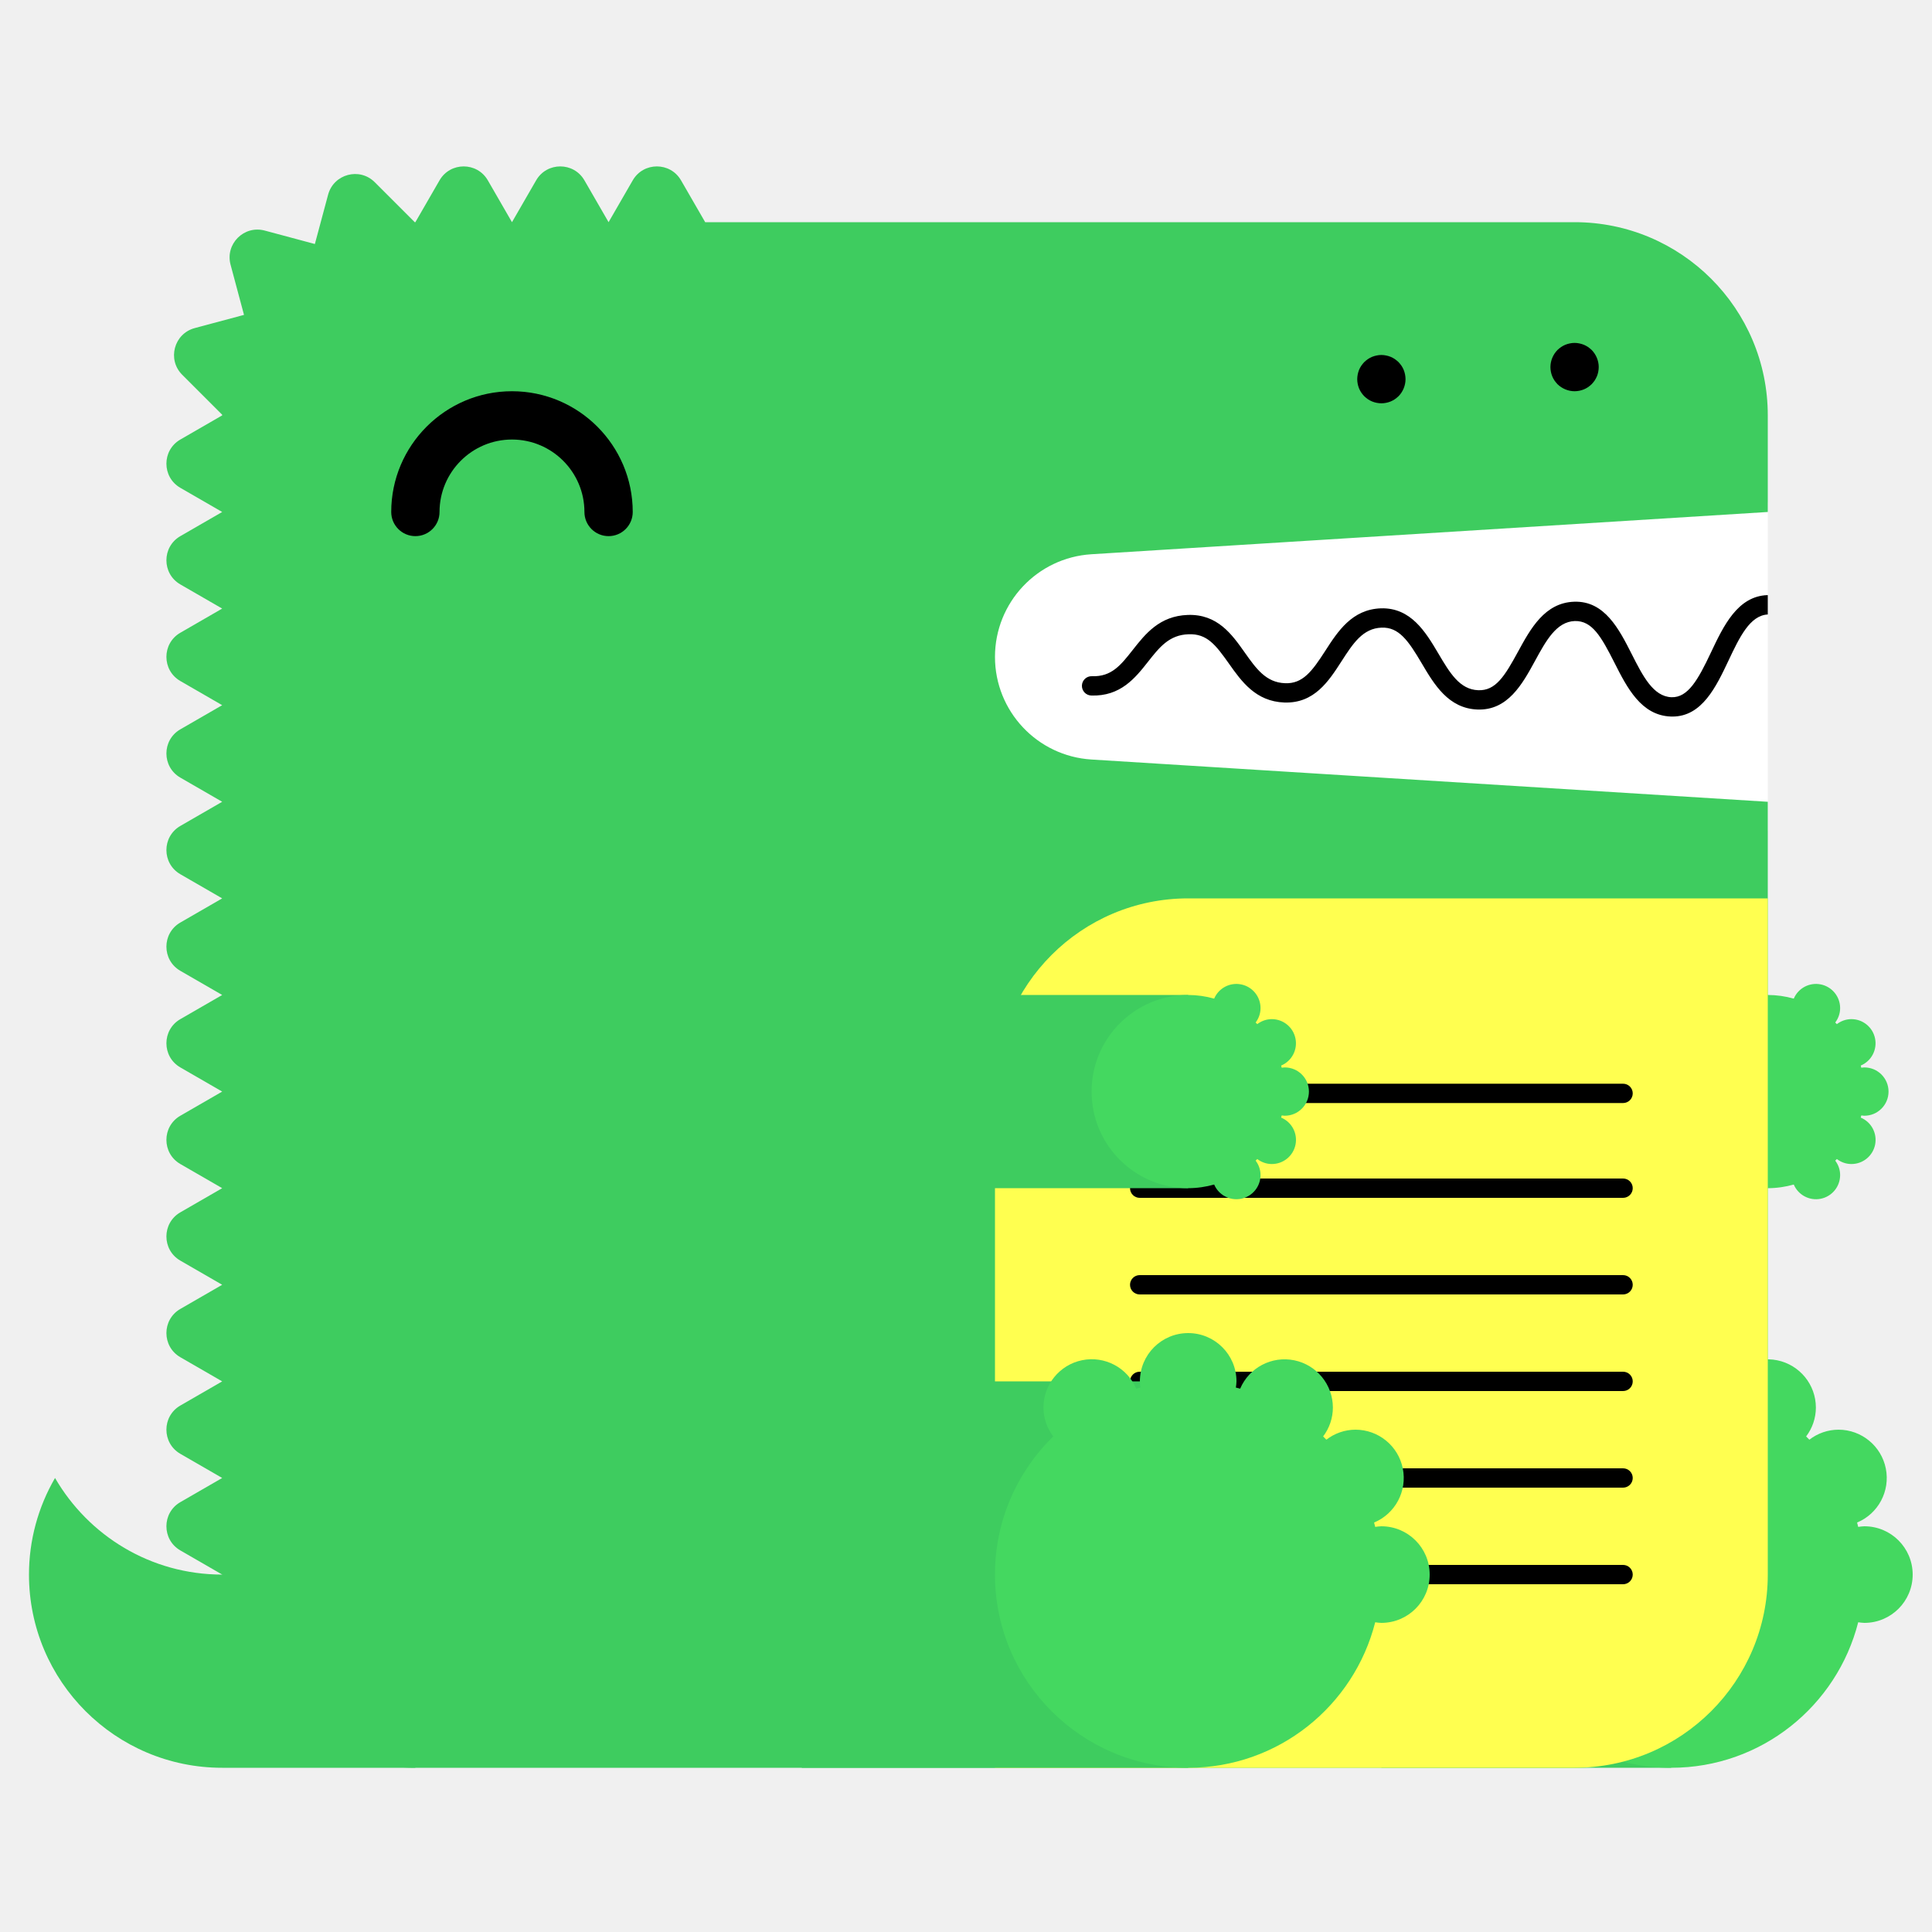
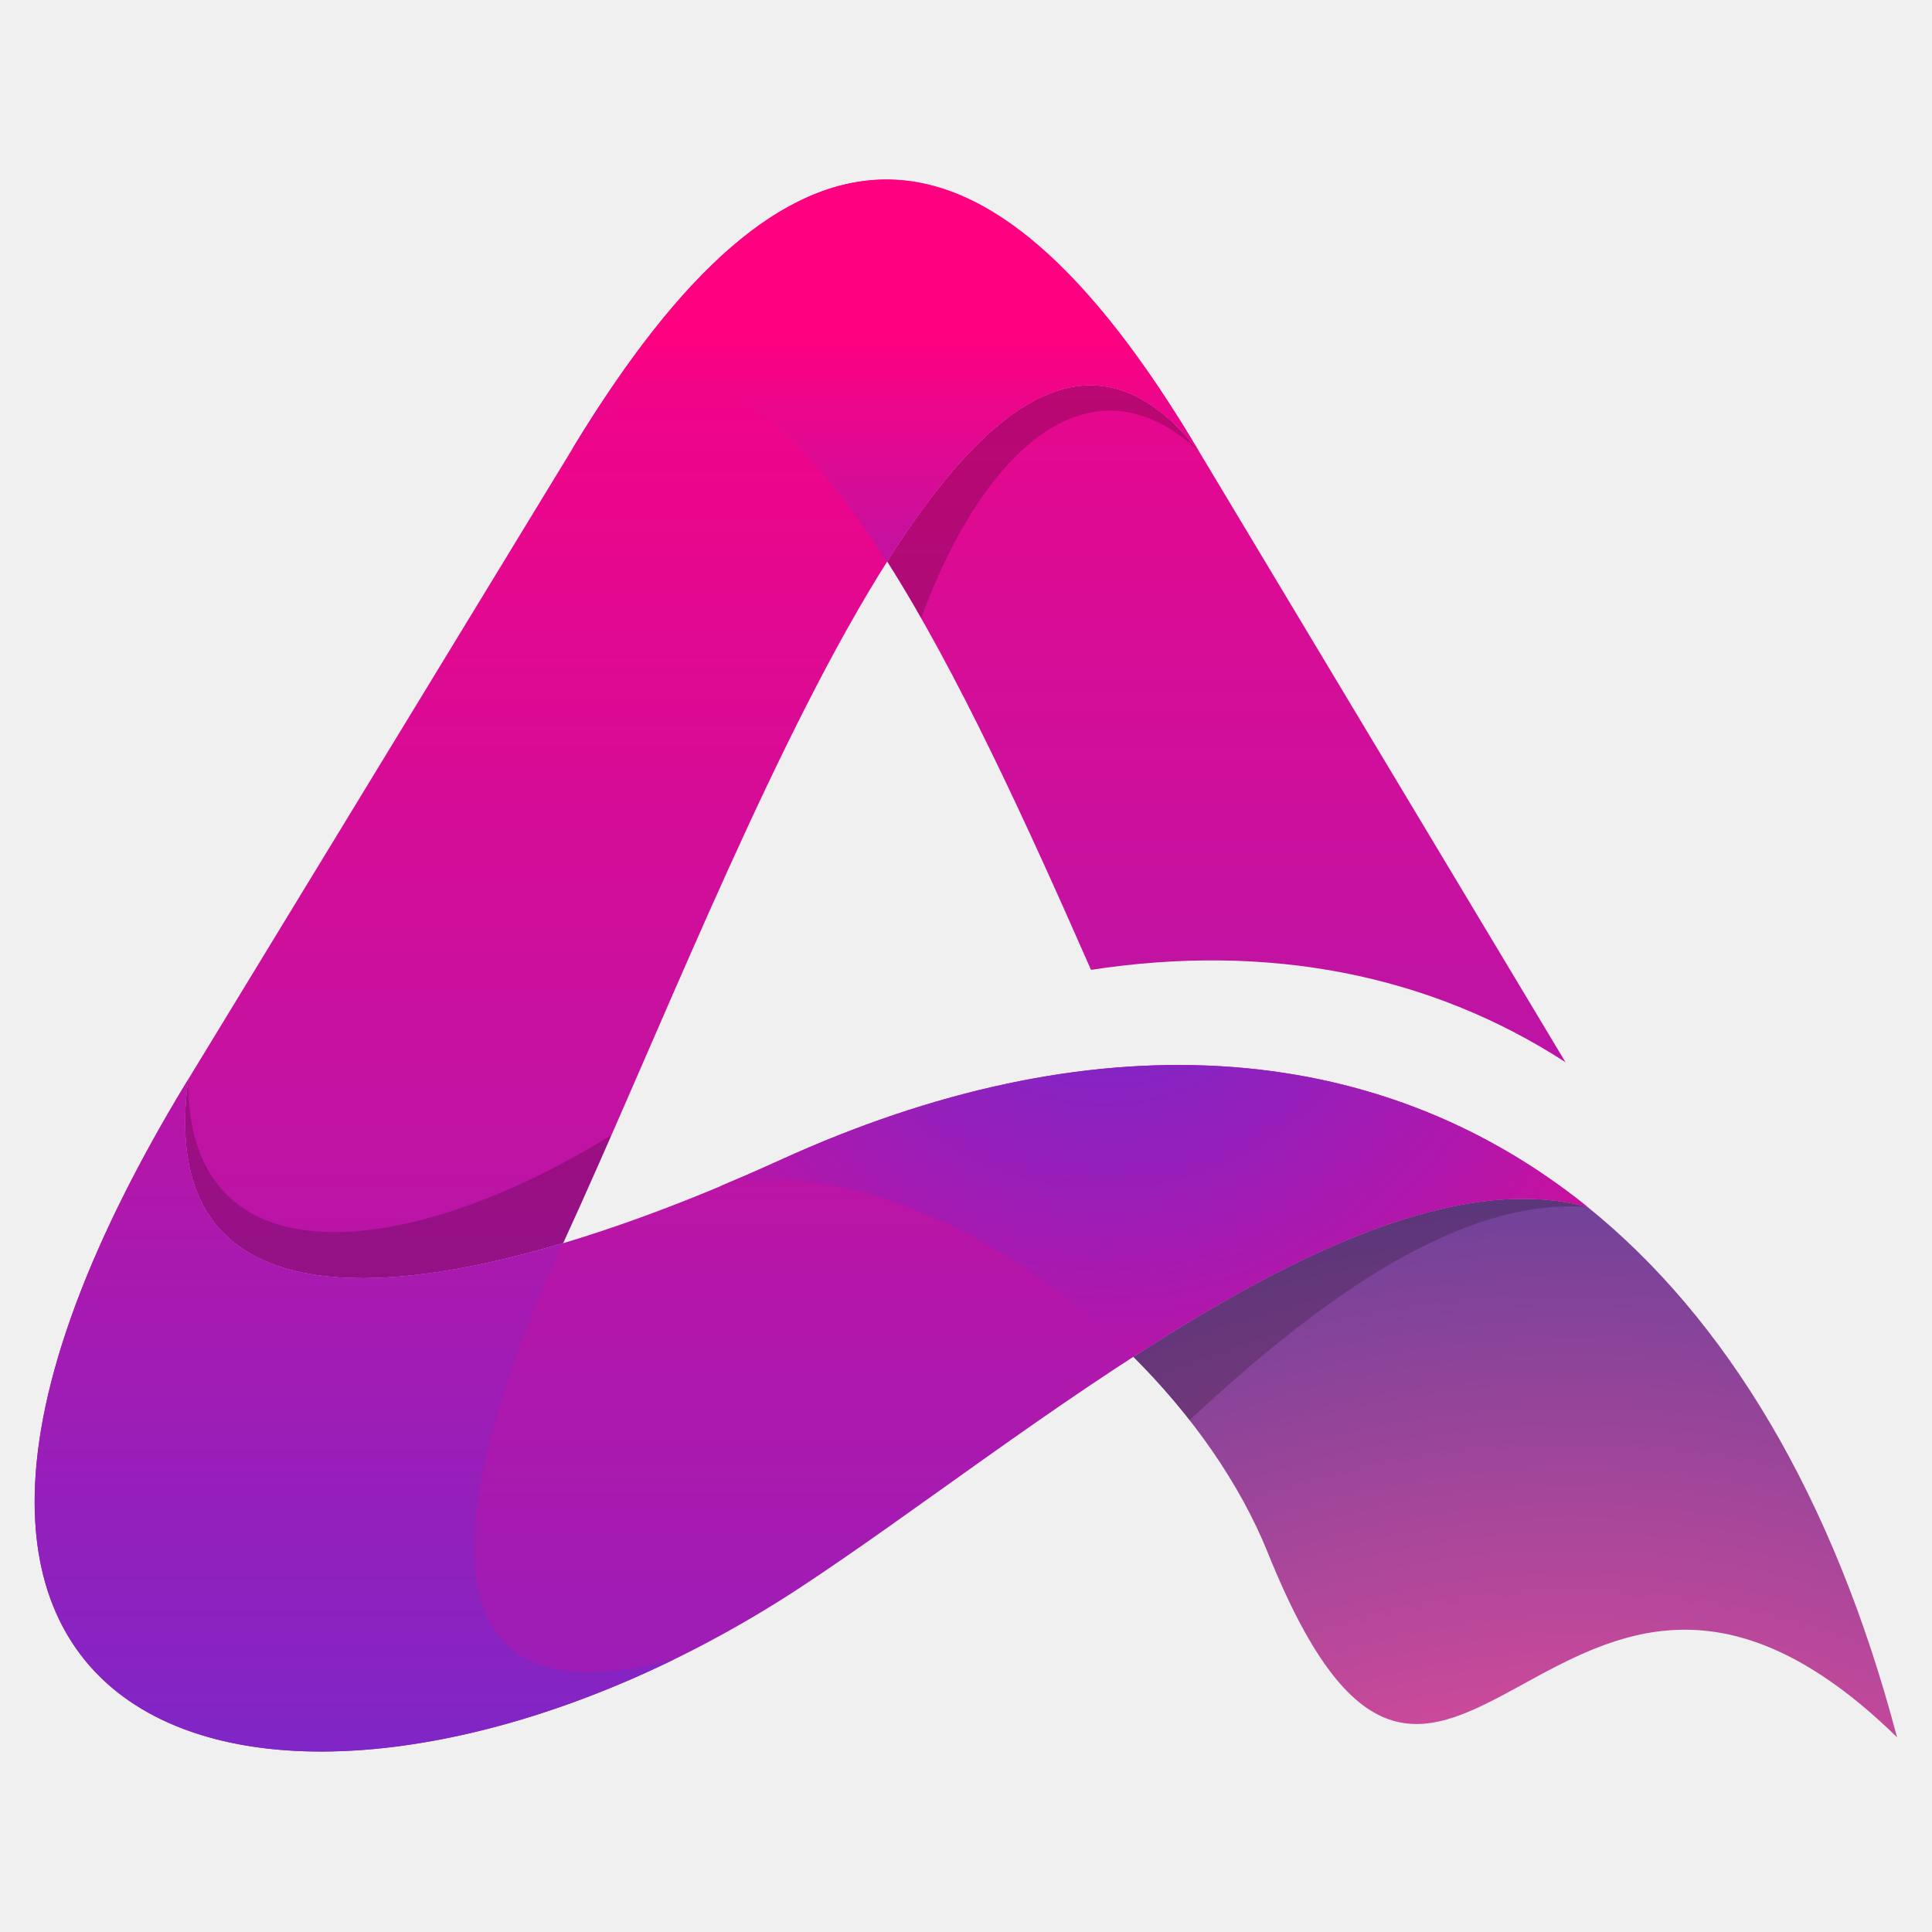
- <svg xmlns="http://www.w3.org/2000/svg" width="200" height="200" viewBox="0 0 200 200">
-   <g fill="none" fill-rule="evenodd">
-     <path fill="#FFF" d="M99 52h84v34H99z" />
-     <path d="M23 163c-7.398 0-13.843-4.027-17.303-10A19.886 19.886 0 0 0 3 163c0 11.046 8.954 20 20 20h20v-20H23z" fill="#3ECC5F" />
-     <path d="M112.98 57.376L183 53V43c0-11.046-8.954-20-20-20H73l-2.5-4.33c-1.112-1.925-3.889-1.925-5 0L63 23l-2.5-4.33c-1.111-1.925-3.889-1.925-5 0L53 23l-2.5-4.33c-1.111-1.925-3.889-1.925-5 0L43 23c-.022 0-.042.003-.065.003l-4.142-4.141c-1.57-1.571-4.252-.853-4.828 1.294l-1.369 5.104-5.192-1.392c-2.148-.575-4.111 1.389-3.535 3.536l1.39 5.193-5.102 1.367c-2.148.576-2.867 3.259-1.296 4.83l4.142 4.142c0 .021-.003.042-.003.064l-4.33 2.5c-1.925 1.111-1.925 3.889 0 5L23 53l-4.33 2.5c-1.925 1.111-1.925 3.889 0 5L23 63l-4.33 2.5c-1.925 1.111-1.925 3.889 0 5L23 73l-4.33 2.5c-1.925 1.111-1.925 3.889 0 5L23 83l-4.33 2.5c-1.925 1.111-1.925 3.889 0 5L23 93l-4.33 2.5c-1.925 1.111-1.925 3.889 0 5L23 103l-4.33 2.5c-1.925 1.111-1.925 3.889 0 5L23 113l-4.33 2.5c-1.925 1.111-1.925 3.889 0 5L23 123l-4.33 2.5c-1.925 1.111-1.925 3.889 0 5L23 133l-4.33 2.5c-1.925 1.111-1.925 3.889 0 5L23 143l-4.33 2.5c-1.925 1.111-1.925 3.889 0 5L23 153l-4.33 2.5c-1.925 1.111-1.925 3.889 0 5L23 163c0 11.046 8.954 20 20 20h120c11.046 0 20-8.954 20-20V83l-70.02-4.376A10.645 10.645 0 0 1 103 68c0-5.621 4.37-10.273 9.98-10.624" fill="#3ECC5F" />
-     <path fill="#3ECC5F" d="M143 183h30v-40h-30z" />
-     <path d="M193 158c-.219 0-.428.037-.639.064-.038-.15-.074-.301-.116-.451A5 5 0 0 0 190.32 148a4.96 4.96 0 0 0-3.016 1.036 26.531 26.531 0 0 0-.335-.336 4.955 4.955 0 0 0 1.011-2.987 5 5 0 0 0-9.599-1.959c-.148-.042-.297-.077-.445-.115.027-.211.064-.42.064-.639a5 5 0 0 0-5-5 5 5 0 0 0-5 5c0 .219.037.428.064.639-.148.038-.297.073-.445.115a4.998 4.998 0 0 0-9.599 1.959c0 1.125.384 2.151 1.011 2.987-3.717 3.632-6.031 8.693-6.031 14.3 0 11.046 8.954 20 20 20 9.339 0 17.16-6.41 19.361-15.064.211.027.42.064.639.064a5 5 0 0 0 5-5 5 5 0 0 0-5-5" fill="#44D860" />
-     <path fill="#3ECC5F" d="M153 123h30v-20h-30z" />
-     <path d="M193 115.5a2.5 2.5 0 1 0 0-5c-.109 0-.214.019-.319.032-.02-.075-.037-.15-.058-.225a2.501 2.501 0 0 0-.963-4.807c-.569 0-1.088.197-1.508.518a6.653 6.653 0 0 0-.168-.168c.314-.417.506-.931.506-1.494a2.5 2.5 0 0 0-4.8-.979A9.987 9.987 0 0 0 183 103c-5.522 0-10 4.478-10 10s4.478 10 10 10c.934 0 1.833-.138 2.69-.377a2.5 2.5 0 0 0 4.8-.979c0-.563-.192-1.077-.506-1.494.057-.055.113-.111.168-.168.42.321.939.518 1.508.518a2.5 2.5 0 0 0 .963-4.807c.021-.074.038-.15.058-.225.105.013.21.032.319.032" fill="#44D860" />
-     <path d="M63 55.5a2.5 2.5 0 0 1-2.5-2.5c0-4.136-3.364-7.5-7.5-7.5s-7.5 3.364-7.5 7.5a2.5 2.5 0 1 1-5 0c0-6.893 5.607-12.5 12.5-12.5S65.5 46.107 65.5 53a2.5 2.5 0 0 1-2.5 2.5" fill="#000" />
-     <path d="M103 183h60c11.046 0 20-8.954 20-20V93h-60c-11.046 0-20 8.954-20 20v70z" fill="#FFFF50" />
-     <path d="M168.02 124h-50.04a1 1 0 1 1 0-2h50.04a1 1 0 1 1 0 2m0 20h-50.04a1 1 0 1 1 0-2h50.04a1 1 0 1 1 0 2m0 20h-50.04a1 1 0 1 1 0-2h50.04a1 1 0 1 1 0 2m0-49.814h-50.04a1 1 0 1 1 0-2h50.04a1 1 0 1 1 0 2m0 19.814h-50.04a1 1 0 1 1 0-2h50.04a1 1 0 1 1 0 2m0 20h-50.04a1 1 0 1 1 0-2h50.04a1 1 0 1 1 0 2M183 61.611c-.012 0-.022-.006-.034-.005-3.09.105-4.552 3.196-5.842 5.923-1.346 2.85-2.387 4.703-4.093 4.647-1.889-.068-2.969-2.202-4.113-4.46-1.314-2.594-2.814-5.536-5.963-5.426-3.046.104-4.513 2.794-5.807 5.167-1.377 2.528-2.314 4.065-4.121 3.994-1.927-.07-2.951-1.805-4.136-3.813-1.321-2.236-2.848-4.75-5.936-4.664-2.994.103-4.465 2.385-5.763 4.4-1.373 2.13-2.335 3.428-4.165 3.351-1.973-.07-2.992-1.51-4.171-3.177-1.324-1.873-2.816-3.993-5.895-3.89-2.928.1-4.399 1.97-5.696 3.618-1.232 1.564-2.194 2.802-4.229 2.724a1 1 0 0 0-.072 2c3.017.101 4.545-1.8 5.872-3.487 1.177-1.496 2.193-2.787 4.193-2.855 1.926-.082 2.829 1.115 4.195 3.045 1.297 1.834 2.769 3.914 5.731 4.021 3.103.104 4.596-2.215 5.918-4.267 1.182-1.834 2.202-3.417 4.15-3.484 1.793-.067 2.769 1.35 4.145 3.681 1.297 2.197 2.766 4.686 5.787 4.796 3.125.108 4.634-2.62 5.949-5.035 1.139-2.088 2.214-4.06 4.119-4.126 1.793-.042 2.728 1.595 4.111 4.33 1.292 2.553 2.757 5.445 5.825 5.556l.169.003c3.064 0 4.518-3.075 5.805-5.794 1.139-2.41 2.217-4.68 4.067-4.773v-2z" fill="#000" />
-     <path fill="#3ECC5F" d="M83 183h40v-40H83z" />
-     <path d="M143 158c-.219 0-.428.037-.639.064-.038-.15-.074-.301-.116-.451A5 5 0 0 0 140.32 148a4.96 4.96 0 0 0-3.016 1.036 26.531 26.531 0 0 0-.335-.336 4.955 4.955 0 0 0 1.011-2.987 5 5 0 0 0-9.599-1.959c-.148-.042-.297-.077-.445-.115.027-.211.064-.42.064-.639a5 5 0 0 0-5-5 5 5 0 0 0-5 5c0 .219.037.428.064.639-.148.038-.297.073-.445.115a4.998 4.998 0 0 0-9.599 1.959c0 1.125.384 2.151 1.011 2.987-3.717 3.632-6.031 8.693-6.031 14.3 0 11.046 8.954 20 20 20 9.339 0 17.16-6.41 19.361-15.064.211.027.42.064.639.064a5 5 0 0 0 5-5 5 5 0 0 0-5-5" fill="#44D860" />
-     <path fill="#3ECC5F" d="M83 123h40v-20H83z" />
-     <path d="M133 115.5a2.5 2.5 0 1 0 0-5c-.109 0-.214.019-.319.032-.02-.075-.037-.15-.058-.225a2.501 2.501 0 0 0-.963-4.807c-.569 0-1.088.197-1.508.518a6.653 6.653 0 0 0-.168-.168c.314-.417.506-.931.506-1.494a2.5 2.5 0 0 0-4.8-.979A9.987 9.987 0 0 0 123 103c-5.522 0-10 4.478-10 10s4.478 10 10 10c.934 0 1.833-.138 2.69-.377a2.5 2.5 0 0 0 4.8-.979c0-.563-.192-1.077-.506-1.494.057-.055.113-.111.168-.168.42.321.939.518 1.508.518a2.5 2.5 0 0 0 .963-4.807c.021-.074.038-.15.058-.225.105.013.21.032.319.032" fill="#44D860" />
-     <path d="M143 41.75c-.16 0-.33-.02-.49-.05a2.52 2.52 0 0 1-.47-.14c-.15-.06-.29-.14-.431-.23-.13-.09-.259-.2-.38-.31-.109-.12-.219-.24-.309-.38s-.17-.28-.231-.43a2.619 2.619 0 0 1-.189-.96c0-.16.02-.33.05-.49.03-.16.08-.31.139-.47.061-.15.141-.29.231-.43.09-.13.2-.26.309-.38.121-.11.25-.22.38-.31.141-.09.281-.17.431-.23.149-.06.31-.11.47-.14.32-.07.65-.07.98 0 .159.03.32.08.47.14.149.06.29.14.43.23.13.09.259.2.38.31.11.12.22.25.31.38.09.14.17.28.23.43.06.16.11.31.14.47.029.16.05.33.05.49 0 .66-.271 1.31-.73 1.77-.121.11-.25.22-.38.31-.14.09-.281.17-.43.23a2.565 2.565 0 0 1-.96.19m20-1.25c-.66 0-1.3-.27-1.771-.73a3.802 3.802 0 0 1-.309-.38c-.09-.14-.17-.28-.231-.43a2.619 2.619 0 0 1-.189-.96c0-.66.27-1.3.729-1.77.121-.11.25-.22.38-.31.141-.09.281-.17.431-.23.149-.06.31-.11.47-.14.32-.07.66-.07.98 0 .159.03.32.08.47.14.149.06.29.14.43.23.13.09.259.2.38.31.459.47.73 1.11.73 1.77 0 .16-.021.33-.05.49-.03.16-.08.32-.14.47-.07.15-.14.29-.23.43-.09.13-.2.26-.31.38-.121.11-.25.22-.38.31-.14.09-.281.17-.43.23a2.565 2.565 0 0 1-.96.19" fill="#000" />
-   </g>
+ <svg xmlns="http://www.w3.org/2000/svg" version="1.2" viewBox="0 0 1000 1000" width="1000" height="1000">
+   <defs>
+     <radialGradient id="g1" cx="0" cy="0" r="1" gradientUnits="userSpaceOnUse" gradientTransform="matrix(0,-653.583,653.583,0,813.74,1239.196)">
+       <stop offset="0" stop-color="#fefefe" />
+       <stop offset=".5" stop-color="#d44a9a" />
+       <stop offset="1" stop-color="#654199" />
+     </radialGradient>
+     <linearGradient id="g2" x2="1" gradientUnits="userSpaceOnUse" gradientTransform="matrix(0,-1321.412,1324.084,0,459.946,1220.211)">
+       <stop offset=".1" stop-color="#7928ca" />
+       <stop offset=".4" stop-color="#aa19af" />
+       <stop offset=".6" stop-color="#cb109d" />
+       <stop offset=".9" stop-color="#fc0182" />
+       <stop offset=".92" stop-color="#ff0080" />
+     </linearGradient>
+     <linearGradient id="g3" x2="1" gradientUnits="userSpaceOnUse" gradientTransform="matrix(0,-1299.717,1199.859,0,50.337,1272.723)">
+       <stop offset=".1" stop-color="#7928ca" />
+       <stop offset=".4" stop-color="#ab19af" />
+       <stop offset=".6" stop-color="#cc0f9c" />
+       <stop offset=".9" stop-color="#fd0081" />
+       <stop offset=".91" stop-color="#ff0080" />
+     </linearGradient>
+     <linearGradient id="g4" x2="1" gradientUnits="userSpaceOnUse" gradientTransform="matrix(0,-587.11,963.442,0,398.012,643.662)">
+       <stop offset=".1" stop-color="#7928ca" />
+       <stop offset=".366" stop-color="#7928ca" />
+       <stop offset=".4" stop-color="#8425c4" />
+       <stop offset=".6" stop-color="#c112a2" />
+       <stop offset=".801" stop-color="#ff0080" />
+       <stop offset=".9" stop-color="#ff0080" />
+     </linearGradient>
+     <linearGradient id="g5" x2="1" gradientUnits="userSpaceOnUse" gradientTransform="matrix(0,-1353.303,3061.683,0,341.334,1284.665)">
+       <stop offset=".1" stop-color="#7928ca" />
+       <stop offset=".4" stop-color="#ab19ae" />
+       <stop offset=".6" stop-color="#cd0f9c" />
+       <stop offset=".9" stop-color="#ff0080" />
+     </linearGradient>
+     <radialGradient id="g6" cx="0" cy="0" r="1" gradientUnits="userSpaceOnUse" gradientTransform="matrix(0,-511.776,511.776,0,571.702,460.647)">
+       <stop offset=".1" stop-color="#7928ca" />
+       <stop offset=".11" stop-color="#7928ca" />
+       <stop offset=".4" stop-color="#aa19af" />
+       <stop offset=".6" stop-color="#cc0f9c" />
+       <stop offset=".9" stop-color="#ff0080" />
+     </radialGradient>
+     <linearGradient id="g7" x2="1" gradientUnits="userSpaceOnUse" gradientTransform="matrix(0,-1002.671,954.285,0,.804,1053.31)">
+       <stop offset=".1" stop-color="#7928ca" />
+       <stop offset=".11" stop-color="#7928ca" />
+       <stop offset=".4" stop-color="#aa19af" />
+       <stop offset=".6" stop-color="#cc0f9c" />
+       <stop offset=".9" stop-color="#ff0080" />
+     </linearGradient>
+   </defs>
+   <style>
+ 		.s0 { fill: url(#g1) } 
+ 		.s1 { opacity: .2;fill: #050302 } 
+ 		.s2 { fill: url(#g2) } 
+ 		.s3 { fill: url(#g3) } 
+ 		.s4 { fill: url(#g4) } 
+ 		.s5 { opacity: .2;fill: #050202 } 
+ 		.s6 { fill: url(#g5) } 
+ 		.s7 { fill: url(#g6) } 
+ 		.s8 { fill: url(#g7) } 
+ 	</style>
+   <path id="&lt;Path&gt;" class="s0" d="m821.7 624.7c-66.8-17.9-152.3 24-235.1 77.6 30.2 30.1 55.1 65.3 69.7 101.6 91.7 227.8 149.1-77.2 325.6 95.3-33-125.2-88.7-216.8-160.2-274.5z" />
+   <path id="&lt;Path&gt;" class="s1" d="m586.6 702.3c10.4 10.4 20.2 21.4 29.1 32.8 68.3-63.7 140.4-115.2 206-110.4-66.8-17.9-152.3 24-235.1 77.6z" />
+   <path id="&lt;Path&gt;" class="s2" d="m459.2 290.6c36.4 57.4 71.9 134.9 105.5 211.4 91.2-14 174.9 2 245.6 47.8l-189.6-316c-53.2-68.3-108.2-27.3-161.5 56.8z" />
+   <path id="&lt;Path&gt;" class="s1" d="m459.2 290.6c5.9 9.2 11.7 19 17.6 29.2 33.7-90.9 89.7-137.2 143.9-86-53.2-68.3-108.2-27.3-161.5 56.8z" />
+   <path id="&lt;Path&gt;" class="s3" d="m297.8 229.8l-200.4 328.9c-15.2 112.6 80.4 118.7 194.1 84.7 94.8-206.2 216.2-554.8 329.2-409.6-113.4-191.1-213.9-183.1-322.9-4z" />
+   <path id="&lt;Path&gt;" class="s4" d="m295.9 232.8c53.4-68.5 109.2-26.7 163.1 58.1 53.3-84.3 108.5-125.5 161.7-57.1-112.2-189.1-211.9-186.3-324.8-1z" />
+   <path id="&lt;Path&gt;" class="s5" d="m97.4 558.7c-15.2 112.6 80.4 118.7 194.1 84.7 8.2-17.7 16.5-36.5 25-55.9-105.9 65.5-220 77.7-219.1-28.8z" />
+   <path id="&lt;Path&gt;" class="s6" d="m403.7 600.5c-153.2 69.9-326.3 107-306.3-41.8-224.4 368.5 73 422.8 316.5 263.2 117-76.8 291-228.5 407.8-197.2-110.2-88.9-257.9-97.3-418-24.2z" />
+   <path id="&lt;Path&gt;" class="s7" d="m403.7 600.5c-10.3 4.7-20.8 9.2-31.2 13.6 65.3-15.2 151.3 25.6 214.1 88.2 82.8-53.6 168.3-95.5 235.1-77.6-110.2-88.9-257.9-97.3-418-24.2z" />
+   <path id="&lt;Path&gt;" class="s8" d="m291.5 643.4c-113.7 34-209.3 27.9-194.1-84.7-204.8 336.3 25 410.9 251.7 300.1-156.4 42-100.6-121.7-57.6-215.4z" />
</svg>
